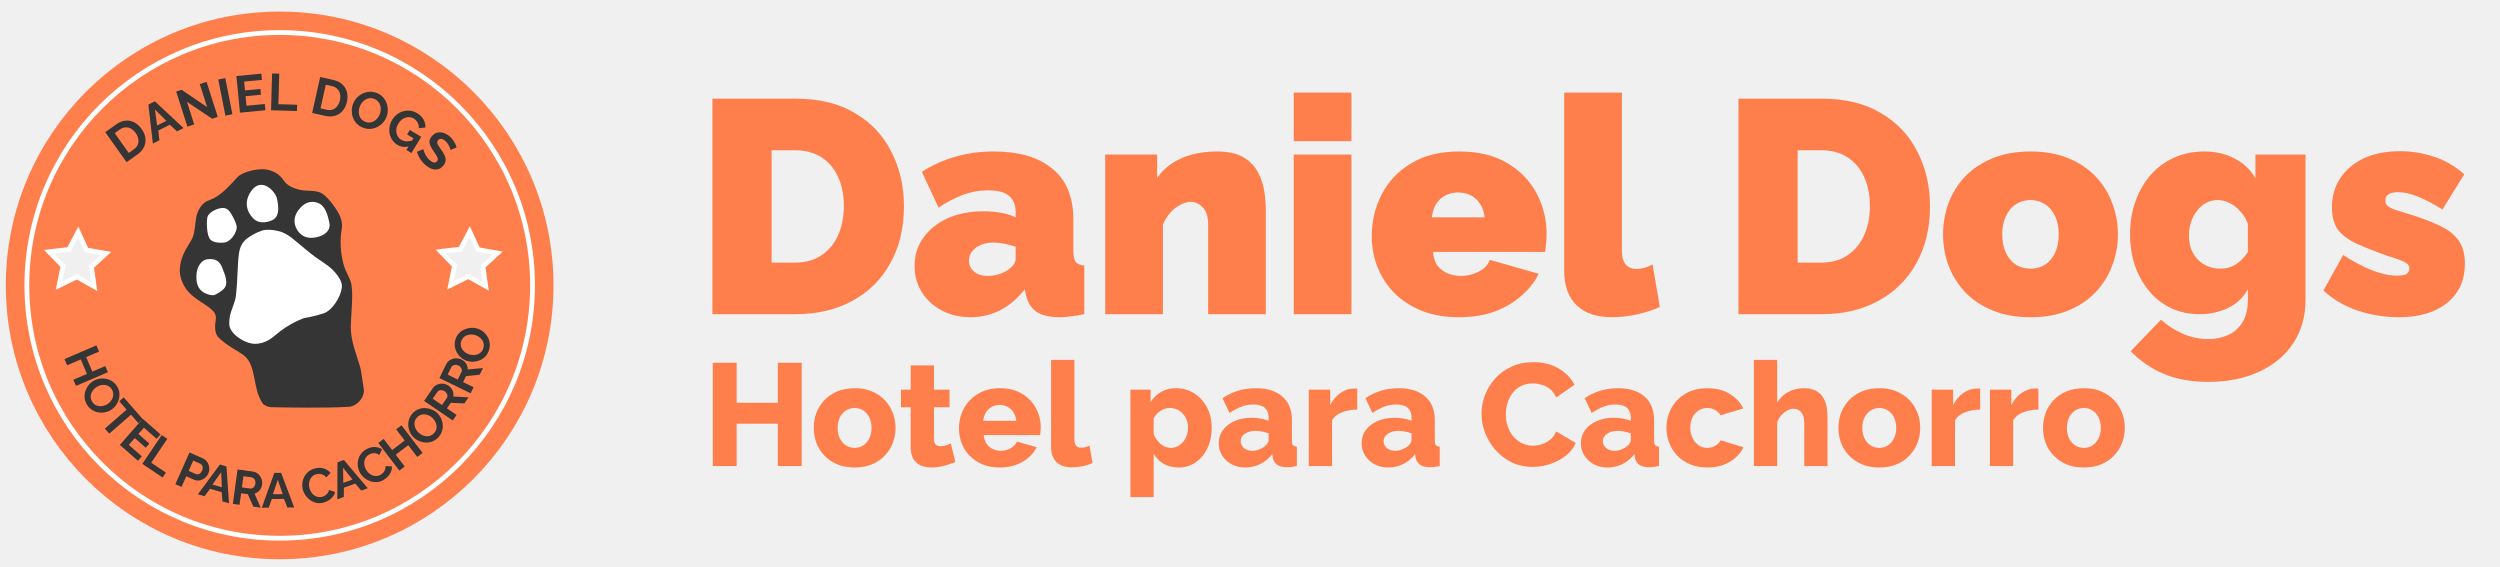
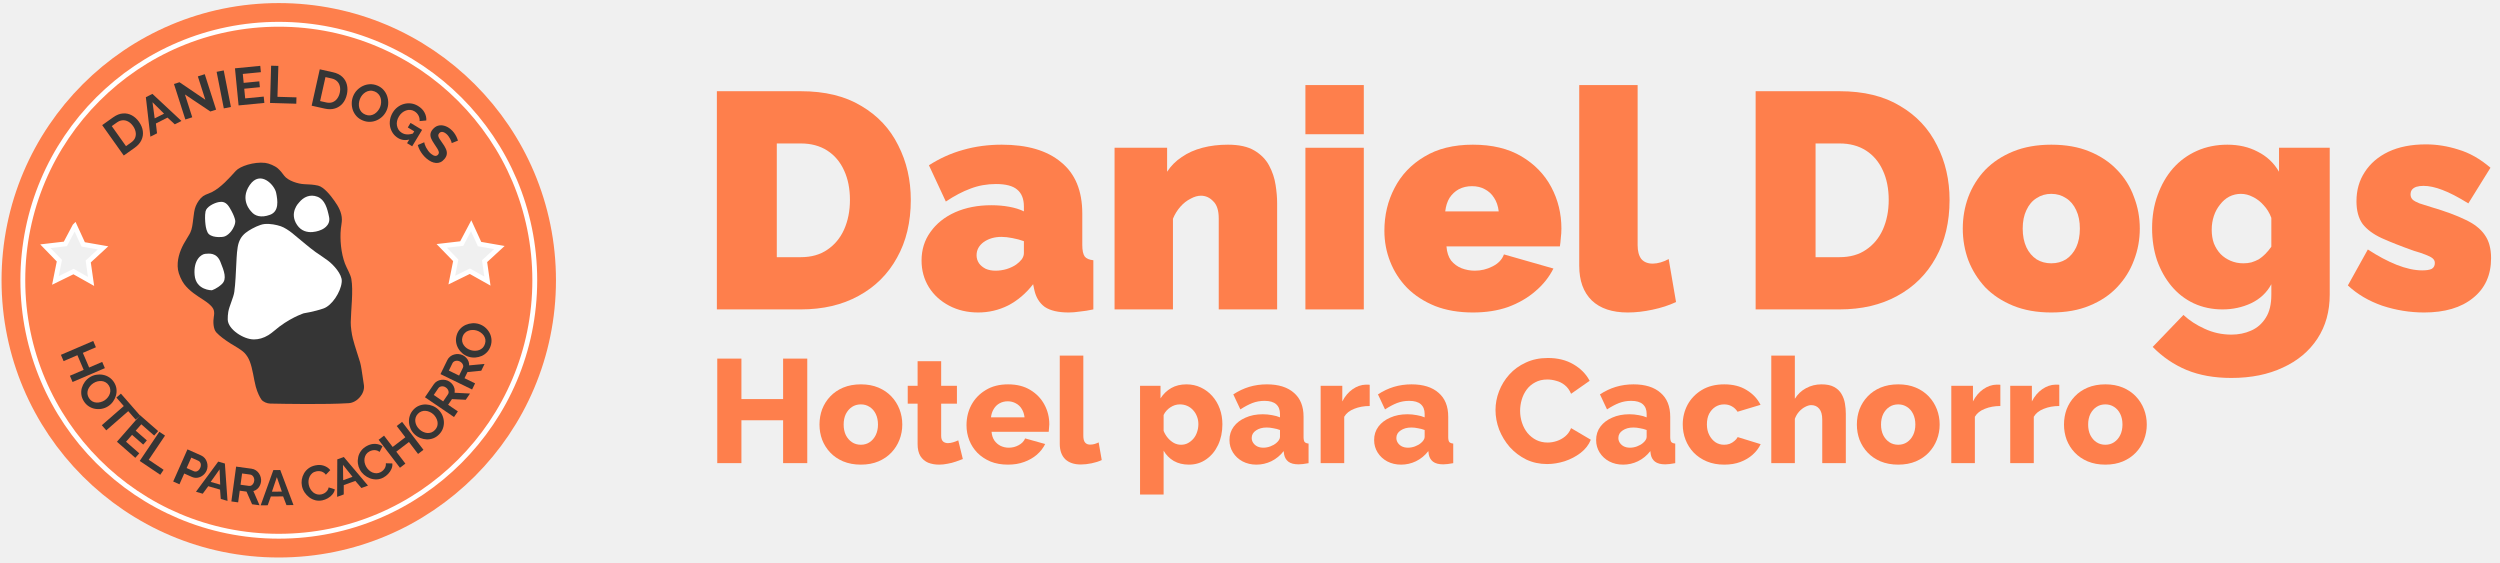
- <svg xmlns="http://www.w3.org/2000/svg" width="265" height="60" version="1.1" viewBox="0 0 72.019 16.306" xml:space="preserve" id="svg86">
+ <svg xmlns="http://www.w3.org/2000/svg" width="1000" height="225" version="1.1" viewBox="0 0 271.769 61.148" xml:space="preserve" id="svg86">
  <defs id="defs90" />
-   <circle cx="8.056" cy="8.222" r="7.302" fill="none" stroke="#fe7f4c" stroke-width="1.173" id="circle4" />
-   <path d="M 8.057,0.937 A 7.284,7.284 0 0 0 0.774,8.221 7.284,7.284 0 0 0 8.057,15.505 7.284,7.284 0 0 0 15.341,8.221 7.284,7.284 0 0 0 8.057,0.937 Z M 13.531,6.671 13.77,7.191 14.334,7.29 13.913,7.678 13.993,8.245 13.494,7.964 12.98,8.216 13.092,7.655 12.694,7.243 13.263,7.177 13.531,6.671 Z M 2.252,6.68 2.491,7.201 3.056,7.299 2.634,7.687 2.715,8.255 2.216,7.974 1.701,8.226 1.814,7.664 1.415,7.253 1.984,7.187 2.252,6.68 Z" fill="#fe7f4c" stroke="#ffffff" stroke-width="0.138" id="path6" />
-   <g transform="matrix(-0.09649599,-0.1164853,0.1164853,-0.09649599,4.476301,34.50027)" fill="#353535" stroke-width="3.882" style="white-space:pre" aria-label="DANIEL DOGS" id="g28">
+   <circle cx="30.303" cy="30.469" r="27.895" fill="none" stroke="#fe7f4c" stroke-width="4.48" id="circle4" />
+   <path d="M 30.308,2.639 A 27.827,27.827 0 0 0 2.481,30.466 27.827,27.827 0 0 0 30.308,58.293 27.827,27.827 0 0 0 58.134,30.466 27.827,27.827 0 0 0 30.308,2.639 Z m 20.91,21.903 0.913,1.989 2.156,0.376 -1.61,1.483 0.309,2.167 -1.908,-1.073 -1.965,0.963 0.431,-2.146 -1.524,-1.571 2.174,-0.253 1.024,-1.935 z m -43.087,0.036 0.913,1.989 2.156,0.376 -1.61,1.483 0.309,2.167 L 7.99,29.521 6.025,30.484 6.456,28.338 4.932,26.767 7.106,26.513 8.13,24.579 Z" fill="#fe7f4c" stroke="#ffffff" stroke-width="0.527" id="path6" />
+   <g transform="matrix(-0.3686482,-0.4450143,0.4450143,-0.3686482,16.62645,130.8607)" fill="#353535" stroke-width="3.882" style="white-space:pre" aria-label="DANIEL DOGS" id="g28">
    <path d="m 155.36,121.57 6.994,0.522 -0.19,2.541 q -0.085,1.143 -0.616,1.876 -0.52,0.734 -1.347,1.058 -0.817,0.325 -1.782,0.253 -1.064,-0.08 -1.82,-0.562 -0.756,-0.482 -1.132,-1.293 -0.376,-0.801 -0.297,-1.855 z m 3.162,4.882 q 0.68,0.051 1.21,-0.157 0.54,-0.207 0.861,-0.649 0.33,-0.441 0.379,-1.101 l 0.088,-1.182 -4.61,-0.344 -0.088,1.182 q -0.05,0.67 0.211,1.155 0.271,0.486 0.775,0.761 0.514,0.286 1.173,0.335 z" id="path8" />
    <path d="m 161.16,131.77 -0.307,1.348 -7.41,0.958 0.311,-1.368 1.849,-0.248 0.543,-2.389 -1.562,-1.014 0.311,-1.368 z m -4.567,0.663 3.037,-0.302 -2.599,-1.624 z" id="path10" />
    <path d="m 156.86,137.76 -4.18,-1.679 0.508,-1.265 6.508,2.614 -0.405,1.008 -5.641,1.641 4.28,1.719 -0.508,1.265 -6.499,-2.61 0.423,-1.054 z" id="path12" />
    <path d="m 150.18,141.72 6.163,3.346 -0.65,1.198 -6.163,-3.346 z" id="path14" />
    <path d="m 147.1,148.92 -0.99,-0.669 2.728,-4.034 5.81,3.928 -2.678,3.961 -0.99,-0.669 1.914,-2.831 -1.399,-0.946 -1.654,2.447 -0.916,-0.62 1.654,-2.447 -1.514,-1.024 z" id="path16" />
    <path d="m 145.42,149.07 5.27,4.627 -0.899,1.024 -4.372,-3.839 -2.359,2.687 -0.898,-0.789 z" id="path18" />
    <path d="m 140.03,154.77 4.298,5.542 -2.014,1.562 q -0.905,0.702 -1.805,0.8 -0.893,0.105 -1.688,-0.291 -0.789,-0.388 -1.382,-1.153 -0.654,-0.843 -0.802,-1.728 -0.149,-0.885 0.202,-1.706 0.342,-0.816 1.178,-1.463 z m -1.506,5.618 q 0.418,0.539 0.928,0.793 0.516,0.262 1.058,0.204 0.548,-0.05 1.071,-0.456 l 0.937,-0.726 -2.833,-3.653 -0.937,0.726 q -0.531,0.412 -0.716,0.93 -0.179,0.526 -0.046,1.085 0.132,0.573 0.537,1.096 z" id="path20" />
    <path d="m 131.72,160.42 q 0.677,-0.368 1.374,-0.41 0.688,-0.037 1.328,0.188 0.636,0.239 1.155,0.676 0.524,0.446 0.845,1.036 0.335,0.616 0.412,1.294 0.073,0.691 -0.09,1.343 -0.167,0.664 -0.576,1.214 -0.413,0.563 -1.073,0.922 -0.668,0.364 -1.361,0.392 -0.702,0.033 -1.338,-0.205 -0.636,-0.239 -1.155,-0.676 -0.519,-0.437 -0.84,-1.027 -0.331,-0.607 -0.412,-1.294 -0.077,-0.678 0.09,-1.343 0.163,-0.651 0.581,-1.205 0.41,-0.549 1.06,-0.903 z m 3.488,2.15 q -0.217,-0.399 -0.542,-0.706 -0.325,-0.307 -0.711,-0.479 -0.39,-0.159 -0.814,-0.153 -0.428,0.019 -0.853,0.251 -0.434,0.236 -0.678,0.594 -0.239,0.366 -0.304,0.784 -0.06,0.426 0.025,0.852 0.082,0.439 0.285,0.812 0.217,0.399 0.546,0.693 0.325,0.307 0.715,0.466 0.386,0.172 0.814,0.153 0.424,-0.006 0.841,-0.233 0.442,-0.241 0.682,-0.607 0.235,-0.353 0.3,-0.771 0.065,-0.418 -0.012,-0.848 -0.086,-0.426 -0.293,-0.807 z" id="path22" />
    <path d="m 124.98,163.4 q 0.644,-0.224 1.313,-0.165 0.66,0.063 1.258,0.367 0.592,0.317 1.049,0.848 0.457,0.531 0.708,1.249 0.237,0.681 0.203,1.362 -0.031,0.691 -0.31,1.301 -0.279,0.61 -0.775,1.076 -0.497,0.466 -1.187,0.707 -0.933,0.325 -1.735,0.155 -0.808,-0.158 -1.372,-0.693 l 0.713,-1.044 q 0.424,0.406 0.972,0.508 0.539,0.105 1.07,-0.08 0.42,-0.146 0.703,-0.444 0.283,-0.298 0.428,-0.693 0.144,-0.396 0.145,-0.845 -0.009,-0.447 -0.165,-0.894 -0.166,-0.476 -0.446,-0.828 -0.289,-0.349 -0.654,-0.556 -0.375,-0.204 -0.791,-0.258 -0.413,-0.044 -0.842,0.105 -0.504,0.176 -0.87,0.596 -0.375,0.424 -0.601,1.067 l -0.442,-1.268 q 0.518,-1.185 1.628,-1.572 z m -0.972,3.153 1.334,-0.465 0.329,0.942 -2.397,0.836 -1.187,-3.404 1.063,-0.371 z" id="path24" />
    <path d="m 117.8,170.57 q 0.081,0.055 0.287,0.136 0.197,0.083 0.479,0.14 0.273,0.059 0.588,0.079 0.317,0.03 0.628,-0.029 0.543,-0.103 0.786,-0.361 0.233,-0.255 0.163,-0.624 -0.053,-0.281 -0.26,-0.413 -0.206,-0.132 -0.578,-0.182 -0.371,-0.05 -0.921,-0.086 -0.711,-0.036 -1.252,-0.184 -0.549,-0.137 -0.885,-0.475 -0.344,-0.327 -0.464,-0.957 -0.105,-0.553 0.023,-0.99 0.13,-0.427 0.443,-0.738 0.313,-0.311 0.747,-0.514 0.436,-0.194 0.95,-0.291 0.514,-0.098 1.049,-0.089 0.535,0.009 1.047,0.112 0.514,0.113 0.966,0.319 l -0.372,1.267 q -0.104,-0.071 -0.355,-0.174 -0.249,-0.093 -0.597,-0.178 -0.346,-0.075 -0.743,-0.1 -0.397,-0.025 -0.785,0.049 -0.543,0.103 -0.79,0.341 -0.246,0.238 -0.182,0.578 0.059,0.311 0.316,0.443 0.256,0.132 0.678,0.183 0.424,0.06 0.997,0.112 0.685,0.061 1.164,0.201 0.481,0.15 0.761,0.459 0.28,0.309 0.38,0.833 0.135,0.708 -0.105,1.247 -0.247,0.55 -0.774,0.901 -0.525,0.361 -1.223,0.494 -0.485,0.092 -0.932,0.067 -0.457,-0.024 -0.869,-0.126 -0.412,-0.103 -0.751,-0.249 z" id="path26" />
  </g>
-   <g transform="matrix(-0.1352016,0.0455109,-0.0455109,-0.1352016,47.45872,14.93641)" fill="#353535" stroke-width="3.882" style="white-space:pre" aria-label="HOTEL PARA CACHORRO" id="g64">
+   <g transform="matrix(-0.5165169,0.1738674,-0.1738674,-0.5165169,180.8342,56.12002)" fill="#353535" stroke-width="3.882" style="white-space:pre" aria-label="HOTEL PARA CACHORRO" id="g64">
    <path d="m 285.22,127.18 6.99,-0.565 0.109,1.349 -2.983,0.241 0.256,3.17 2.983,-0.241 0.11,1.359 -6.99,0.565 -0.11,-1.359 2.826,-0.228 -0.256,-3.17 -2.826,0.228 z" id="path30" />
    <path d="m 291.3,122.24 q 0.186,0.748 0.05,1.433 -0.138,0.675 -0.517,1.238 -0.391,0.555 -0.945,0.947 -0.564,0.394 -1.216,0.556 -0.681,0.169 -1.356,0.072 -0.687,-0.104 -1.276,-0.426 -0.601,-0.329 -1.029,-0.864 -0.44,-0.542 -0.621,-1.271 -0.183,-0.738 -0.036,-1.416 0.145,-0.687 0.536,-1.242 0.391,-0.555 0.945,-0.947 0.554,-0.392 1.206,-0.554 0.671,-0.167 1.356,-0.072 0.675,0.097 1.276,0.426 0.589,0.322 1.019,0.866 0.428,0.535 0.607,1.254 z m -2.961,2.832 q 0.441,-0.11 0.82,-0.346 0.379,-0.237 0.643,-0.567 0.252,-0.337 0.353,-0.749 0.089,-0.419 -0.027,-0.889 -0.119,-0.479 -0.404,-0.806 -0.294,-0.324 -0.682,-0.492 -0.397,-0.166 -0.831,-0.191 -0.446,-0.032 -0.858,0.07 -0.441,0.109 -0.808,0.353 -0.379,0.237 -0.631,0.574 -0.264,0.33 -0.353,0.749 -0.101,0.412 0.013,0.872 0.121,0.489 0.416,0.813 0.282,0.317 0.67,0.485 0.388,0.168 0.824,0.203 0.434,0.025 0.855,-0.08 z" id="path32" />
    <path d="m 282.68,115.49 0.859,2.071 5.374,-2.229 0.518,1.25 -5.374,2.229 0.859,2.071 -1.104,0.458 -2.237,-5.392 z" id="path34" />
    <path d="m 284.14,108.89 1.033,-0.601 2.45,4.208 -6.061,3.529 -2.406,-4.131 1.033,-0.601 1.72,2.954 1.46,-0.85 -1.486,-2.552 0.956,-0.557 1.486,2.552 1.579,-0.92 z" id="path36" />
    <path d="m 284.54,107.42 -5.568,4.264 -0.829,-1.082 4.619,-3.538 -2.174,-2.839 0.949,-0.727 z" id="path38" />
    <path d="m 279.52,101.4 -4.741,5.168 -2.191,-2.01 q -0.357,-0.327 -0.522,-0.747 -0.165,-0.419 -0.156,-0.867 0.001,-0.454 0.158,-0.874 0.157,-0.419 0.45,-0.74 0.401,-0.437 0.965,-0.643 0.564,-0.206 1.148,-0.126 0.584,0.08 1.071,0.527 l 1.223,1.122 1.589,-1.732 z m -3.402,1.692 -1.165,-1.068 q -0.182,-0.167 -0.421,-0.199 -0.239,-0.032 -0.5,0.077 -0.268,0.116 -0.495,0.364 -0.247,0.269 -0.319,0.552 -0.079,0.276 -0.006,0.518 0.066,0.235 0.248,0.402 l 1.121,1.028 z" id="path40" />
    <path d="m 269.74,102.3 -1.136,-0.788 1.88,-7.232 1.152,0.8 -0.461,1.808 2.013,1.397 1.524,-1.07 1.152,0.8 z m 1.092,-4.484 -0.855,2.93 2.478,-1.804 z" id="path42" />
    <path d="m 269.79,93.932 -3.114,6.284 -2.779,-1.377 q -0.434,-0.215 -0.709,-0.572 -0.284,-0.361 -0.4,-0.794 -0.125,-0.437 -0.083,-0.879 0.034,-0.446 0.227,-0.836 0.197,-0.398 0.523,-0.7 0.313,-0.297 0.705,-0.444 0.393,-0.147 0.812,-0.127 l -0.263,-3.074 1.345,0.667 0.248,2.747 1.221,0.605 1.044,-2.107 z m -2.796,2.572 -1.531,-0.759 q -0.23,-0.114 -0.473,-0.069 -0.247,0.054 -0.467,0.231 -0.22,0.177 -0.361,0.461 -0.149,0.301 -0.135,0.584 0.01,0.292 0.139,0.521 0.12,0.225 0.341,0.335 l 1.478,0.732 z" id="path44" />
    <path d="m 259.86,97.189 -1.314,-0.43 -0.27,-7.467 1.333,0.436 0.076,1.864 2.328,0.762 1.154,-1.462 1.333,0.436 z m -0.238,-4.609 0.02,3.052 1.857,-2.438 z" id="path46" />
    <path d="m 255.47,92.34 q -0.076,0.638 -0.374,1.219 -0.309,0.59 -0.81,1.038 -0.502,0.458 -1.175,0.676 -0.674,0.228 -1.488,0.131 -0.961,-0.114 -1.607,-0.619 -0.656,-0.506 -0.919,-1.223 l 1.125,-0.592 q 0.13,0.413 0.387,0.673 0.256,0.269 0.57,0.396 0.312,0.137 0.626,0.174 0.51,0.061 0.917,-0.1 0.397,-0.162 0.692,-0.465 0.295,-0.303 0.471,-0.7 0.167,-0.398 0.216,-0.81 0.055,-0.461 -0.041,-0.91 -0.097,-0.439 -0.322,-0.804 -0.236,-0.356 -0.586,-0.597 -0.36,-0.232 -0.812,-0.286 -0.324,-0.039 -0.67,0.03 -0.346,0.068 -0.659,0.27 -0.312,0.202 -0.514,0.556 l -1.032,-0.769 q 0.268,-0.495 0.782,-0.802 0.504,-0.308 1.105,-0.426 0.601,-0.118 1.17,-0.05 0.745,0.089 1.327,0.466 0.581,0.387 0.971,0.951 0.38,0.572 0.559,1.24 0.168,0.677 0.09,1.334 z" id="path48" />
    <path d="m 247.09,95.145 -1.383,0.034 -2.751,-6.947 1.402,-0.035 0.695,1.732 2.449,-0.061 0.599,-1.764 1.402,-0.035 z m -1.766,-4.264 1.039,2.869 0.936,-2.918 z" id="path50" />
    <path d="m 243.47,91.767 q 0.108,0.633 -0.012,1.275 -0.129,0.653 -0.481,1.225 -0.351,0.581 -0.934,0.982 -0.581,0.41 -1.389,0.549 -0.954,0.164 -1.717,-0.137 -0.773,-0.298 -1.229,-0.912 l 0.91,-0.888 q 0.242,0.359 0.563,0.535 0.322,0.185 0.659,0.218 0.338,0.042 0.65,-0.011 0.506,-0.087 0.851,-0.356 0.335,-0.268 0.531,-0.642 0.196,-0.374 0.253,-0.805 0.047,-0.429 -0.023,-0.838 -0.079,-0.458 -0.298,-0.861 -0.218,-0.394 -0.537,-0.68 -0.328,-0.275 -0.731,-0.406 -0.411,-0.12 -0.859,-0.043 -0.321,0.055 -0.634,0.219 -0.313,0.164 -0.555,0.446 -0.242,0.282 -0.335,0.679 l -1.209,-0.444 q 0.116,-0.551 0.522,-0.991 0.396,-0.439 0.939,-0.722 0.543,-0.283 1.107,-0.38 0.74,-0.127 1.405,0.07 0.667,0.206 1.201,0.636 0.527,0.441 0.888,1.03 0.354,0.601 0.465,1.253 z" id="path52" />
    <path d="m 232.45,98.109 -2.256,-6.641 1.281,-0.435 0.963,2.834 3.012,-1.023 -0.963,-2.834 1.291,-0.438 2.256,6.641 -1.291,0.438 -0.912,-2.684 -3.012,1.023 0.912,2.684 z" id="path54" />
    <path d="m 226.18,93.425 q 0.679,-0.364 1.376,-0.402 0.688,-0.033 1.327,0.196 0.635,0.242 1.151,0.682 0.521,0.449 0.839,1.041 0.332,0.618 0.405,1.296 0.069,0.692 -0.098,1.342 -0.171,0.663 -0.583,1.21 -0.417,0.56 -1.078,0.915 -0.67,0.36 -1.363,0.384 -0.702,0.029 -1.336,-0.213 -0.635,-0.242 -1.151,-0.682 -0.517,-0.44 -0.834,-1.032 -0.327,-0.609 -0.405,-1.296 -0.073,-0.678 0.098,-1.342 0.167,-0.65 0.588,-1.202 0.413,-0.547 1.065,-0.897 z m 3.475,2.17 q -0.215,-0.4 -0.538,-0.709 -0.323,-0.309 -0.708,-0.483 -0.389,-0.161 -0.813,-0.157 -0.428,0.017 -0.855,0.246 -0.435,0.234 -0.681,0.59 -0.241,0.365 -0.309,0.782 -0.063,0.426 0.02,0.852 0.079,0.44 0.28,0.814 0.215,0.4 0.542,0.696 0.323,0.309 0.712,0.47 0.385,0.174 0.813,0.157 0.424,-0.004 0.842,-0.228 0.444,-0.238 0.685,-0.603 0.237,-0.352 0.305,-0.769 0.067,-0.417 -0.007,-0.848 -0.083,-0.426 -0.289,-0.809 z" id="path56" />
    <path d="m 222.33,95.719 4.235,5.59 -2.472,1.873 q -0.386,0.292 -0.828,0.379 -0.45,0.093 -0.889,0.004 -0.447,-0.083 -0.823,-0.318 -0.384,-0.229 -0.647,-0.576 -0.268,-0.354 -0.393,-0.78 -0.126,-0.412 -0.083,-0.829 0.043,-0.417 0.249,-0.784 l -2.868,-1.136 1.197,-0.907 2.569,1.003 1.087,-0.823 -1.42,-1.874 z m 1.055,3.65 -1.362,1.032 q -0.205,0.155 -0.273,0.392 -0.062,0.245 -10e-4,0.522 0.061,0.276 0.251,0.528 0.203,0.268 0.462,0.381 0.265,0.121 0.528,0.108 0.255,-0.007 0.452,-0.156 l 1.315,-0.996 z" id="path58" />
    <path d="m 217.16,99.774 4.995,4.922 -2.177,2.209 q -0.34,0.345 -0.765,0.495 -0.432,0.157 -0.879,0.132 -0.454,-0.018 -0.861,-0.196 -0.413,-0.172 -0.723,-0.477 -0.317,-0.312 -0.501,-0.716 -0.184,-0.39 -0.202,-0.809 -0.017,-0.419 0.134,-0.811 l -3.002,-0.711 1.054,-1.069 2.687,0.623 0.957,-0.971 -1.675,-1.65 z m 1.569,3.46 -1.199,1.217 q -0.18,0.183 -0.213,0.428 -0.026,0.252 0.074,0.516 0.1,0.265 0.325,0.487 0.239,0.236 0.512,0.311 0.28,0.082 0.538,0.031 0.251,-0.044 0.424,-0.22 l 1.158,-1.175 z" id="path60" />
    <path d="m 210.84,106.88 q 0.45,-0.625 1.06,-0.966 0.604,-0.332 1.278,-0.407 0.677,-0.061 1.334,0.108 0.665,0.174 1.211,0.567 0.569,0.41 0.933,0.987 0.365,0.591 0.501,1.249 0.138,0.671 0.007,1.343 -0.129,0.686 -0.567,1.296 -0.444,0.617 -1.056,0.944 -0.618,0.334 -1.294,0.395 -0.677,0.061 -1.334,-0.108 -0.657,-0.169 -1.203,-0.561 -0.561,-0.404 -0.933,-0.987 -0.363,-0.578 -0.501,-1.249 -0.136,-0.657 0.001,-1.338 0.131,-0.672 0.563,-1.274 z m 4.075,0.425 q -0.369,-0.265 -0.794,-0.401 -0.426,-0.136 -0.848,-0.123 -0.42,0.026 -0.8,0.215 -0.377,0.203 -0.66,0.596 -0.288,0.401 -0.353,0.829 -0.057,0.434 0.066,0.838 0.131,0.41 0.392,0.757 0.264,0.36 0.609,0.608 0.369,0.265 0.792,0.387 0.426,0.136 0.846,0.11 0.423,-0.012 0.8,-0.216 0.38,-0.189 0.656,-0.574 0.294,-0.409 0.351,-0.843 0.059,-0.42 -0.064,-0.825 -0.123,-0.405 -0.379,-0.759 -0.262,-0.346 -0.615,-0.6 z" id="path62" />
  </g>
-   <g transform="matrix(0.1331189,0,0,0.1331189,-6.802819,-7.803407)" id="g80">
+   <g transform="matrix(0.5085604,0,0,0.5085604,-26.46369,-30.75398)" id="g80">
    <path d="m 107.9,145.86 c -0.373,-0.555 -0.821,-1.422 -1.184,-2.718 -0.207,-0.74 -0.423,-1.969 -0.573,-2.723 -0.425,-2.128 -0.833,-3.478 -1.877,-4.539 -0.699,-0.71 -2.153,-1.476 -2.995,-2.014 -1.173,-0.749 -2.282,-1.566 -3.001,-2.344 -0.66,-0.715 -0.706,-2.355 -0.53,-3.332 0.086,-0.476 0.125,-0.956 -0.009,-1.429 -0.237,-0.833 -1.478,-1.711 -2.216,-2.191 -1.359,-0.884 -2.969,-1.859 -4.114,-3.375 -0.557,-0.738 -1.18,-2.135 -1.318,-3.049 -0.304,-2.014 0.383,-3.97 1.202,-5.503 0.313,-0.587 0.91,-1.49 1.231,-2.073 0.091,-0.164 0.169,-0.316 0.236,-0.46 0.665,-1.425 0.51,-4.139 1.133,-5.588 0.367,-0.856 0.891,-1.633 1.576,-2.133 0.455,-0.332 1.355,-0.588 1.859,-0.843 1.926,-0.976 3.754,-3.027 5.114,-4.541 0.905,-1.008 3.898,-1.989 6.28,-1.717 0.822,0.094 2.09,0.636 2.714,1.179 0.562,0.49 0.968,1.05 1.357,1.564 0.804,1.065 2.932,1.756 4.288,1.81 0.977,0.039 2.033,0.086 2.95,0.307 1.29,0.311 2.702,2.137 3.489,3.246 0.846,1.193 1.591,2.468 1.606,4.017 0.005,0.536 -0.164,1.397 -0.219,1.931 -0.236,2.308 0.035,5.237 0.875,7.473 0.345,0.918 1.191,2.304 1.361,3.266 0.454,2.572 -0.079,6.558 -0.125,9.271 -0.017,0.982 0.21,2.564 0.456,3.515 0.46,1.776 1.143,3.687 1.544,5.056 0.23,0.784 0.393,2.104 0.521,2.913 0.096,0.608 0.209,1.304 0.299,1.993 0.232,1.784 -1.46,3.71 -3.252,3.824 -4.816,0.305 -13.669,0.153 -16.8,0.086 -0.626,-0.013 -1.529,-0.36 -1.877,-0.879 z" fill="#353535" id="path66" />
    <g fill="#ffffff" id="g78">
      <path d="m 97.31,122.52 c 0,0 -3.388,0.032 -3.673,-3.262 -0.285,-3.293 1.457,-4.465 2.28,-4.528 0.823,-0.063 2.407,-0.317 3.23,1.71 0.823,2.027 1.425,3.673 0.348,4.718 -1.077,1.045 -2.185,1.362 -2.185,1.362 z" id="path68" />
      <path d="m 95.964,108.49 c -0.094,-0.813 -0.162,-1.929 0.007,-2.827 0.184,-0.976 1.809,-1.811 2.841,-1.996 0.712,-0.127 1.321,-0.035 1.909,0.64 0.279,0.321 0.621,0.926 0.82,1.302 0.417,0.788 0.665,1.432 0.767,1.957 0.134,0.69 -0.407,1.784 -0.858,2.342 -0.347,0.428 -0.783,0.845 -1.297,1.068 -0.364,0.158 -1.022,0.187 -1.422,0.174 -0.764,-0.025 -1.52,-0.173 -2.035,-0.62 -0.457,-0.397 -0.662,-1.429 -0.733,-2.04 z" id="path70" />
      <path d="m 105.77,105.72 c 0,0 -2.597,-2.438 -0.348,-5.7 2.248,-3.262 5.288,-0.032 5.637,1.647 0.348,1.678 0.665,3.99 -1.298,4.718 -1.963,0.728 -3.293,0.222 -3.99,-0.665 z" id="path72" />
      <path d="m 115.96,103.76 c 0,0 -2.217,2.153 -0.412,4.813 1.805,2.66 5.193,1.013 5.193,1.013 0,0 2.027,-0.792 1.647,-2.692 -0.38,-1.9 -0.918,-3.768 -2.502,-4.37 -1.583,-0.602 -2.977,0.063 -3.927,1.235 z" id="path74" />
      <path d="m 116.93,127.45 c 0,0 2.259,-0.349 4.246,-1.037 1.849,-0.641 3.67,-3.526 3.89,-5.534 0.011,-0.102 0.019,-0.204 0.024,-0.305 0.066,-1.481 -1.727,-3.465 -2.941,-4.383 -0.878,-0.663 -1.77,-1.218 -2.645,-1.835 -0.593,-0.418 -1.508,-1.159 -2.068,-1.621 -1.046,-0.863 -2.148,-1.788 -2.972,-2.461 -0.606,-0.494 -1.668,-1.196 -2.409,-1.441 -0.945,-0.312 -2.234,-0.582 -3.461,-0.474 -1.02,0.089 -2.537,0.874 -3.407,1.427 -0.962,0.611 -1.695,1.312 -2.12,2.58 -0.366,1.093 -0.442,2.986 -0.5,4.14 -0.11,2.179 -0.203,4.61 -0.447,6.363 -0.171,1.227 -1.098,3.071 -1.291,4.295 -0.081,0.515 -0.125,1.069 -0.114,1.615 0.043,2.088 3.404,4.27 5.616,4.247 0.984,-0.01 2.012,-0.261 3.105,-0.935 0.692,-0.427 1.677,-1.317 2.328,-1.806 1.527,-1.147 2.969,-1.899 3.94,-2.339 0.666,-0.302 1.228,-0.496 1.228,-0.496 z" id="path76" />
    </g>
  </g>
-   <g aria-label="Daniel Dogs" id="text1149" style="font-weight:900;font-size:156.619px;font-family:Raleway;-inkscape-font-specification:'Raleway Heavy';fill:#fe7f4c;stroke-width:15.676" transform="matrix(0.05583612,0,0,0.05583612,3.817436,0.837419)">
+   <g aria-label="Daniel Dogs" id="text1149" style="font-weight:900;font-size:156.619px;font-family:Raleway;-inkscape-font-specification:'Raleway Heavy';fill:#fe7f4c;stroke-width:15.676" transform="matrix(0.2133133,0,0,0.2133133,14.10936,2.25697)">
    <path d="M 299.185,147.101 V 35.901 h 42.757 q 18.481,0 30.854,7.518 12.53,7.361 18.794,20.047 6.421,12.53 6.421,27.878 0,16.915 -7.048,29.444 -6.891,12.53 -19.577,19.421 -12.53,6.891 -29.444,6.891 z m 67.816,-55.756 q 0,-8.614 -2.976,-15.035 -2.976,-6.578 -8.614,-10.18 -5.638,-3.602 -13.469,-3.602 H 329.726 v 57.949 h 12.216 q 7.988,0 13.469,-3.759 5.638,-3.759 8.614,-10.337 2.976,-6.735 2.976,-15.035 z" id="path1532" />
    <path d="m 403.493,122.198 q 0,-8.301 4.542,-14.566 4.542,-6.421 12.53,-10.024 8.144,-3.602 18.481,-3.602 4.855,0 9.084,0.783 4.385,0.783 7.518,2.349 V 94.633 q 0,-5.795 -3.446,-8.614 -3.289,-2.819 -10.807,-2.819 -6.891,0 -12.999,2.349 -5.952,2.193 -12.53,6.578 l -8.614,-18.481 q 8.301,-5.325 17.385,-7.831 9.241,-2.663 19.734,-2.663 19.577,0 30.227,8.927 10.807,8.771 10.807,26.155 v 15.975 q 0,4.229 1.253,5.952 1.253,1.566 4.385,1.879 v 25.059 q -3.602,0.783 -6.891,1.096 -3.132,0.47 -5.638,0.47 -7.988,0 -12.216,-2.819 -4.072,-2.976 -5.325,-8.614 l -0.626,-2.976 q -5.482,7.048 -12.686,10.807 -7.204,3.602 -15.349,3.602 -8.144,0 -14.722,-3.446 -6.578,-3.446 -10.337,-9.397 -3.759,-6.108 -3.759,-13.626 z m 48.239,2.036 q 1.723,-1.253 2.819,-2.663 1.096,-1.566 1.096,-3.132 v -6.108 q -2.506,-0.94 -5.795,-1.566 -3.132,-0.626 -5.638,-0.626 -5.325,0 -9.084,2.663 -3.602,2.663 -3.602,6.735 0,2.193 1.253,4.072 1.253,1.723 3.446,2.819 2.193,0.94 5.012,0.94 2.663,0 5.482,-0.783 2.976,-0.94 5.012,-2.349 z" id="path1534" />
    <path d="m 584.702,147.101 h -29.758 v -46.359 q 0,-6.108 -2.819,-8.771 -2.663,-2.819 -6.265,-2.819 -2.506,0 -5.325,1.566 -2.819,1.41 -5.168,4.072 -2.349,2.663 -3.759,6.108 v 46.203 H 501.85 V 64.719 h 26.782 v 12.216 q 2.976,-4.542 7.518,-7.518 4.542,-3.132 10.493,-4.699 5.952,-1.566 12.999,-1.566 8.457,0 13.469,2.976 5.012,2.976 7.518,7.674 2.506,4.699 3.289,9.867 0.783,5.012 0.783,9.241 z" id="path1536" />
    <path d="M 599.111,147.101 V 64.719 h 29.758 v 82.382 z m 0,-89.273 V 32.769 h 29.758 v 25.059 z" id="path1538" />
    <path d="m 684.468,148.667 q -10.807,0 -19.264,-3.289 -8.457,-3.446 -14.252,-9.241 -5.638,-5.795 -8.614,-13.313 -2.976,-7.518 -2.976,-15.819 0,-11.903 5.168,-21.77 5.168,-10.024 15.192,-15.975 10.024,-6.108 24.746,-6.108 14.722,0 24.746,5.952 10.024,5.952 15.192,15.662 5.168,9.71 5.168,21.144 0,2.349 -0.313,4.855 -0.157,2.349 -0.47,4.229 h -57.792 q 0.313,4.385 2.349,7.204 2.193,2.663 5.325,3.915 3.289,1.253 6.735,1.253 4.855,0 9.084,-2.193 4.385,-2.193 5.795,-6.108 l 25.216,7.204 q -3.289,6.578 -9.241,11.59 -5.795,5.012 -13.782,7.988 -7.988,2.819 -18.011,2.819 z M 670.372,97.139 h 27.252 q -0.47,-4.072 -2.349,-6.891 -1.723,-2.819 -4.699,-4.385 -2.819,-1.566 -6.578,-1.566 -3.759,0 -6.735,1.566 -2.819,1.566 -4.699,4.385 -1.723,2.819 -2.193,6.891 z" id="path1540" />
    <path d="m 738.658,32.769 h 29.758 v 81.598 q 0,4.542 1.879,7.048 2.036,2.349 5.795,2.349 1.879,0 4.072,-0.626 2.193,-0.626 4.072,-1.723 l 3.759,21.927 q -5.325,2.506 -12.06,3.915 -6.578,1.41 -12.53,1.41 -11.903,0 -18.324,-6.108 -6.421,-6.265 -6.421,-17.698 z" id="path1542" />
    <path d="M 828.557,147.101 V 35.901 h 42.757 q 18.481,0 30.854,7.518 12.53,7.361 18.794,20.047 6.421,12.53 6.421,27.878 0,16.915 -7.048,29.444 -6.891,12.53 -19.577,19.421 -12.53,6.891 -29.444,6.891 z m 67.816,-55.756 q 0,-8.614 -2.976,-15.035 -2.976,-6.578 -8.614,-10.18 -5.638,-3.602 -13.469,-3.602 h -12.216 v 57.949 h 12.216 q 7.988,0 13.469,-3.759 5.638,-3.759 8.614,-10.337 2.976,-6.735 2.976,-15.035 z" id="path1544" />
    <path d="m 979.224,148.667 q -10.963,0 -19.421,-3.446 -8.457,-3.446 -14.252,-9.397 -5.638,-6.108 -8.614,-13.782 -2.819,-7.674 -2.819,-16.132 0,-8.457 2.819,-16.132 2.976,-7.831 8.614,-13.782 5.795,-5.952 14.252,-9.397 8.457,-3.446 19.421,-3.446 11.12,0 19.421,3.446 8.457,3.446 14.096,9.397 5.795,5.952 8.614,13.782 2.976,7.674 2.976,16.132 0,8.457 -2.976,16.132 -2.819,7.674 -8.614,13.782 -5.638,5.952 -14.096,9.397 -8.301,3.446 -19.421,3.446 z m -14.566,-42.757 q 0,5.482 1.879,9.554 1.879,3.915 5.168,6.108 3.289,2.036 7.518,2.036 4.229,0 7.518,-2.036 3.289,-2.193 5.168,-6.108 1.879,-4.072 1.879,-9.554 0,-5.482 -1.879,-9.397 -1.879,-4.072 -5.168,-6.108 -3.289,-2.193 -7.518,-2.193 -4.229,0 -7.518,2.193 -3.289,2.036 -5.168,6.108 -1.879,3.915 -1.879,9.397 z" id="path1546" />
    <path d="m 1066.461,147.101 q -7.987,0 -14.722,-3.132 -6.578,-3.132 -11.277,-8.771 -4.699,-5.638 -7.361,-13.156 -2.506,-7.518 -2.506,-16.288 0,-9.241 2.819,-16.915 2.819,-7.831 7.831,-13.626 5.168,-5.795 12.216,-8.927 7.048,-3.132 15.505,-3.132 8.771,0 15.505,3.602 6.891,3.446 10.807,10.18 V 64.719 h 25.842 V 139.583 q 0,12.843 -6.265,22.397 -6.265,9.554 -17.541,14.722 -11.277,5.325 -26.312,5.325 -12.999,0 -22.866,-4.072 -9.71,-4.072 -17.228,-11.746 l 15.662,-16.288 q 4.542,4.229 10.807,7.048 6.421,2.976 13.626,2.976 5.482,0 10.024,-2.036 4.699,-2.036 7.518,-6.578 2.819,-4.385 2.819,-11.746 v -5.325 q -3.446,6.421 -10.337,9.71 -6.735,3.132 -14.566,3.132 z m 10.65,-23.493 q 2.193,0 4.072,-0.47 2.036,-0.626 3.759,-1.566 1.723,-1.096 3.289,-2.663 1.723,-1.723 3.132,-3.759 v -14.722 q -1.41,-3.759 -3.916,-6.421 -2.506,-2.819 -5.482,-4.229 -2.976,-1.566 -6.108,-1.566 -3.132,0 -5.952,1.41 -2.663,1.41 -4.699,4.072 -2.036,2.506 -3.132,5.795 -1.096,3.289 -1.096,7.048 0,3.759 1.096,6.891 1.253,3.132 3.446,5.482 2.193,2.193 5.168,3.446 2.976,1.253 6.421,1.253 z" id="path1548" />
    <path d="m 1169.203,148.667 q -10.807,0 -21.3,-3.446 -10.337,-3.602 -17.541,-10.337 l 10.18,-18.324 q 7.674,5.012 14.722,7.831 7.205,2.819 12.999,2.819 3.289,0 4.855,-0.783 1.566,-0.94 1.566,-2.976 0,-1.41 -1.096,-2.349 -1.096,-0.94 -3.602,-1.879 -2.349,-0.94 -6.108,-2.036 -9.71,-3.446 -16.288,-6.421 -6.421,-2.976 -9.71,-7.204 -3.132,-4.385 -3.132,-11.59 0,-8.457 4.229,-14.879 4.229,-6.578 12.06,-10.337 7.988,-3.759 19.108,-3.759 8.301,0 16.602,2.663 8.457,2.506 16.288,9.241 l -11.277,18.168 q -7.831,-4.855 -13.313,-6.891 -5.325,-2.036 -9.554,-2.036 -2.036,0 -3.602,0.47 -1.409,0.47 -2.193,1.41 -0.783,0.94 -0.783,2.506 0,1.566 1.096,2.663 1.096,0.94 3.446,1.879 2.349,0.783 5.952,1.879 10.65,3.132 17.385,6.421 6.735,3.132 9.867,7.674 3.289,4.542 3.289,11.903 0,12.999 -9.241,20.36 -9.084,7.361 -24.902,7.361 z" id="path1550" />
    <g aria-label="Hotel para Cachorro" id="text1602" style="font-size:73.802px;stroke-width:7.387" transform="matrix(1.017214,0,0,1.017214,-5.153447,2.445217)">
      <path d="M 344.474,166.836 V 219.235 H 332.371 V 197.759 H 311.485 v 21.476 h -12.104 v -52.4 h 12.104 v 20.296 h 20.886 v -20.296 z" style="font-weight:800;-inkscape-font-specification:'Raleway Ultra-Bold'" id="path1604" />
      <path d="m 371.338,219.973 q -4.945,0 -8.856,-1.624 -3.838,-1.624 -6.495,-4.428 -2.657,-2.804 -4.059,-6.421 -1.328,-3.616 -1.328,-7.602 0,-4.059 1.328,-7.675 1.402,-3.616 4.059,-6.421 2.657,-2.804 6.495,-4.428 3.912,-1.624 8.856,-1.624 4.945,0 8.782,1.624 3.838,1.624 6.495,4.428 2.657,2.804 4.059,6.421 1.402,3.616 1.402,7.675 0,3.985 -1.402,7.602 -1.402,3.616 -4.059,6.421 -2.657,2.804 -6.495,4.428 -3.838,1.624 -8.782,1.624 z m -8.635,-20.074 q 0,3.026 1.107,5.314 1.181,2.288 3.1,3.543 1.919,1.255 4.428,1.255 2.435,0 4.354,-1.255 1.993,-1.328 3.1,-3.616 1.107,-2.288 1.107,-5.24 0,-3.026 -1.107,-5.314 -1.107,-2.288 -3.1,-3.543 -1.919,-1.255 -4.354,-1.255 -2.509,0 -4.428,1.255 -1.919,1.255 -3.1,3.543 -1.107,2.288 -1.107,5.314 z" style="font-weight:800;-inkscape-font-specification:'Raleway Ultra-Bold'" id="path1606" />
      <path d="m 422.409,217.169 q -1.624,0.664 -3.616,1.328 -1.919,0.664 -4.059,1.033 -2.14,0.443 -4.207,0.443 -2.952,0 -5.461,-0.959 -2.435,-1.033 -3.912,-3.321 -1.402,-2.288 -1.402,-6.052 v -20.222 h -4.945 v -8.93 h 4.945 v -12.325 h 11.808 v 12.325 h 7.897 v 8.93 h -7.897 v 16.163 q 0,1.919 0.959,2.804 0.959,0.812 2.435,0.812 1.255,0 2.657,-0.443 1.476,-0.443 2.509,-0.959 z" style="font-weight:800;-inkscape-font-specification:'Raleway Ultra-Bold'" id="path1608" />
      <path d="m 445.067,219.973 q -4.945,0 -8.782,-1.55 -3.838,-1.624 -6.568,-4.354 -2.657,-2.731 -4.059,-6.273 -1.402,-3.616 -1.402,-7.528 0,-5.609 2.435,-10.185 2.509,-4.65 7.159,-7.454 4.65,-2.878 11.218,-2.878 6.568,0 11.144,2.804 4.65,2.804 7.085,7.38 2.435,4.502 2.435,9.816 0,1.033 -0.148,2.066 -0.074,0.959 -0.148,1.697 H 436.801 q 0.221,2.583 1.402,4.354 1.255,1.771 3.174,2.731 1.919,0.886 4.059,0.886 2.657,0 4.945,-1.255 2.362,-1.255 3.247,-3.395 l 10.037,2.804 q -1.476,3.026 -4.207,5.388 -2.657,2.288 -6.347,3.616 -3.616,1.328 -8.044,1.328 z m -8.561,-23.691 h 16.827 q -0.295,-2.435 -1.402,-4.207 -1.107,-1.845 -2.952,-2.804 -1.845,-1.033 -4.059,-1.033 -2.288,0 -4.133,1.033 -1.771,0.959 -2.878,2.804 -1.107,1.771 -1.402,4.207 z" style="font-weight:800;-inkscape-font-specification:'Raleway Ultra-Bold'" id="path1610" />
      <path d="m 470.971,165.36 h 11.808 v 40.075 q 0,2.435 0.886,3.469 0.886,1.033 2.509,1.033 1.107,0 2.214,-0.295 1.181,-0.369 2.066,-0.812 l 1.55,8.856 q -2.214,1.033 -5.092,1.624 -2.878,0.59 -5.388,0.59 -5.019,0 -7.823,-2.657 -2.731,-2.731 -2.731,-7.675 z" style="font-weight:800;-inkscape-font-specification:'Raleway Ultra-Bold'" id="path1612" />
      <path d="m 535.696,219.973 q -4.354,0 -7.602,-1.845 -3.247,-1.919 -5.092,-5.166 v 21.993 h -11.808 v -54.466 H 521.452 v 6.273 q 2.14,-3.321 5.388,-5.166 3.247,-1.845 7.602,-1.845 3.912,0 7.159,1.55 3.321,1.55 5.757,4.281 2.435,2.731 3.764,6.347 1.328,3.616 1.328,7.823 0,5.757 -2.14,10.332 -2.14,4.576 -5.978,7.233 -3.764,2.657 -8.635,2.657 z m -3.985,-9.963 q 1.919,0 3.469,-0.812 1.624,-0.886 2.804,-2.288 1.181,-1.402 1.771,-3.247 0.664,-1.919 0.664,-3.985 0,-2.14 -0.738,-3.912 -0.664,-1.771 -1.919,-3.1 -1.255,-1.402 -2.952,-2.14 -1.697,-0.738 -3.69,-0.738 -1.181,0 -2.435,0.369 -1.181,0.369 -2.288,1.107 -1.033,0.664 -1.919,1.624 -0.886,0.959 -1.476,2.214 v 7.971 q 0.812,1.993 2.14,3.543 1.328,1.55 3.026,2.509 1.697,0.886 3.543,0.886 z" style="font-weight:800;-inkscape-font-specification:'Raleway Ultra-Bold'" id="path1614" />
      <path d="m 555.991,207.648 q 0,-3.838 2.14,-6.716 2.14,-2.878 5.904,-4.502 3.764,-1.697 8.635,-1.697 2.362,0 4.65,0.443 2.288,0.369 3.985,1.107 v -1.697 q 0,-3.174 -1.919,-4.871 -1.919,-1.697 -5.83,-1.697 -3.247,0 -6.126,1.107 -2.804,1.107 -5.978,3.174 l -3.543,-7.528 q 3.838,-2.509 7.971,-3.764 4.207,-1.255 8.856,-1.255 8.709,0 13.506,4.207 4.871,4.133 4.871,12.03 v 10.111 q 0,1.771 0.517,2.509 0.59,0.664 1.993,0.812 v 9.816 q -1.476,0.295 -2.804,0.443 -1.255,0.148 -2.214,0.148 -3.321,0 -5.092,-1.328 -1.697,-1.328 -2.14,-3.616 l -0.221,-1.697 q -2.583,3.321 -6.199,5.092 -3.543,1.697 -7.454,1.697 -3.838,0 -6.937,-1.624 -3.026,-1.624 -4.797,-4.428 -1.771,-2.804 -1.771,-6.273 z m 23.469,1.476 q 0.812,-0.664 1.328,-1.476 0.517,-0.812 0.517,-1.55 v -3.469 q -1.476,-0.59 -3.321,-0.886 -1.771,-0.369 -3.321,-0.369 -3.247,0 -5.388,1.476 -2.14,1.402 -2.14,3.764 0,1.328 0.738,2.435 0.738,1.107 1.993,1.771 1.328,0.664 3.1,0.664 1.771,0 3.543,-0.664 1.771,-0.664 2.952,-1.697 z" style="font-weight:800;-inkscape-font-specification:'Raleway Ultra-Bold'" id="path1616" />
      <path d="m 626.251,190.6 q -4.281,0 -7.749,1.402 -3.469,1.328 -5.019,3.985 v 23.248 h -11.808 v -38.746 h 10.849 v 7.823 q 1.993,-3.912 5.166,-6.126 3.174,-2.214 6.642,-2.288 0.812,0 1.181,0 0.443,0 0.738,0.074 z" style="font-weight:800;-inkscape-font-specification:'Raleway Ultra-Bold'" id="path1618" />
      <path d="m 628.465,207.648 q 0,-3.838 2.14,-6.716 2.14,-2.878 5.904,-4.502 3.764,-1.697 8.635,-1.697 2.362,0 4.65,0.443 2.288,0.369 3.985,1.107 v -1.697 q 0,-3.174 -1.919,-4.871 -1.919,-1.697 -5.83,-1.697 -3.247,0 -6.126,1.107 -2.804,1.107 -5.978,3.174 l -3.543,-7.528 q 3.838,-2.509 7.971,-3.764 4.207,-1.255 8.856,-1.255 8.709,0 13.506,4.207 4.871,4.133 4.871,12.03 v 10.111 q 0,1.771 0.517,2.509 0.59,0.664 1.993,0.812 v 9.816 q -1.476,0.295 -2.804,0.443 -1.255,0.148 -2.214,0.148 -3.321,0 -5.092,-1.328 -1.697,-1.328 -2.14,-3.616 l -0.221,-1.697 q -2.583,3.321 -6.199,5.092 -3.543,1.697 -7.454,1.697 -3.838,0 -6.937,-1.624 -3.026,-1.624 -4.797,-4.428 -1.771,-2.804 -1.771,-6.273 z m 23.469,1.476 q 0.812,-0.664 1.328,-1.476 0.517,-0.812 0.517,-1.55 v -3.469 q -1.476,-0.59 -3.321,-0.886 -1.771,-0.369 -3.321,-0.369 -3.247,0 -5.388,1.476 -2.14,1.402 -2.14,3.764 0,1.328 0.738,2.435 0.738,1.107 1.993,1.771 1.328,0.664 3.1,0.664 1.771,0 3.543,-0.664 1.771,-0.664 2.952,-1.697 z" style="font-weight:800;-inkscape-font-specification:'Raleway Ultra-Bold'" id="path1620" />
      <path d="m 689.278,192.593 q 0,-4.797 1.771,-9.373 1.771,-4.65 5.166,-8.413 3.395,-3.764 8.266,-5.978 4.871,-2.288 11.07,-2.288 7.38,0 12.768,3.173 5.461,3.174 8.118,8.266 l -9.299,6.495 q -1.181,-2.804 -3.174,-4.354 -1.919,-1.55 -4.281,-2.14 -2.288,-0.664 -4.428,-0.664 -3.469,0 -6.052,1.402 -2.583,1.328 -4.281,3.616 -1.697,2.288 -2.509,5.092 -0.812,2.804 -0.812,5.609 0,3.1 0.959,5.978 0.959,2.878 2.731,5.092 1.845,2.214 4.428,3.543 2.583,1.255 5.683,1.255 2.214,0 4.502,-0.738 2.288,-0.738 4.207,-2.288 1.993,-1.624 3.026,-4.207 l 9.89,5.83 q -1.55,3.838 -5.092,6.568 -3.543,2.731 -8.044,4.207 -4.428,1.402 -8.782,1.402 -5.683,0 -10.48,-2.288 -4.723,-2.362 -8.192,-6.199 -3.395,-3.912 -5.314,-8.709 -1.845,-4.871 -1.845,-9.89 z" style="font-weight:800;-inkscape-font-specification:'Raleway Ultra-Bold'" id="path1622" />
      <path d="m 739.685,207.648 q 0,-3.838 2.14,-6.716 2.14,-2.878 5.904,-4.502 3.764,-1.697 8.635,-1.697 2.362,0 4.65,0.443 2.288,0.369 3.985,1.107 v -1.697 q 0,-3.174 -1.919,-4.871 -1.919,-1.697 -5.83,-1.697 -3.247,0 -6.126,1.107 -2.804,1.107 -5.978,3.174 l -3.543,-7.528 q 3.838,-2.509 7.971,-3.764 4.207,-1.255 8.856,-1.255 8.709,0 13.506,4.207 4.871,4.133 4.871,12.03 v 10.111 q 0,1.771 0.517,2.509 0.59,0.664 1.993,0.812 v 9.816 q -1.476,0.295 -2.804,0.443 -1.255,0.148 -2.214,0.148 -3.321,0 -5.092,-1.328 -1.697,-1.328 -2.14,-3.616 l -0.221,-1.697 q -2.583,3.321 -6.199,5.092 -3.543,1.697 -7.454,1.697 -3.838,0 -6.937,-1.624 -3.026,-1.624 -4.797,-4.428 -1.771,-2.804 -1.771,-6.273 z m 23.469,1.476 q 0.812,-0.664 1.328,-1.476 0.517,-0.812 0.517,-1.55 v -3.469 q -1.476,-0.59 -3.321,-0.886 -1.771,-0.369 -3.321,-0.369 -3.247,0 -5.388,1.476 -2.14,1.402 -2.14,3.764 0,1.328 0.738,2.435 0.738,1.107 1.993,1.771 1.328,0.664 3.1,0.664 1.771,0 3.543,-0.664 1.771,-0.664 2.952,-1.697 z" style="font-weight:800;-inkscape-font-specification:'Raleway Ultra-Bold'" id="path1624" />
      <path d="m 803.893,219.973 q -4.945,0 -8.782,-1.624 -3.838,-1.624 -6.568,-4.428 -2.657,-2.804 -4.059,-6.421 -1.402,-3.616 -1.402,-7.675 0,-5.314 2.435,-9.89 2.509,-4.576 7.159,-7.38 4.65,-2.804 11.218,-2.804 6.642,0 11.218,2.878 4.65,2.804 6.937,7.38 l -11.513,3.469 q -1.107,-1.771 -2.878,-2.731 -1.697,-0.959 -3.838,-0.959 -2.435,0 -4.428,1.255 -1.919,1.255 -3.1,3.469 -1.107,2.214 -1.107,5.314 0,3.026 1.181,5.314 1.181,2.288 3.1,3.616 1.919,1.255 4.354,1.255 1.476,0 2.731,-0.443 1.328,-0.517 2.362,-1.402 1.107,-0.886 1.697,-1.993 l 11.513,3.543 q -1.402,2.952 -4.059,5.314 -2.583,2.288 -6.126,3.616 -3.543,1.328 -8.044,1.328 z" style="font-weight:800;-inkscape-font-specification:'Raleway Ultra-Bold'" id="path1626" />
      <path d="m 864.78,219.235 h -11.808 v -21.772 q 0,-3.764 -1.55,-5.535 -1.476,-1.771 -3.985,-1.771 -1.328,0 -3.026,0.886 -1.624,0.812 -3.026,2.362 -1.402,1.55 -2.14,3.616 v 22.214 h -11.808 v -53.876 h 11.808 v 21.624 q 2.14,-3.469 5.609,-5.314 3.543,-1.919 7.749,-1.919 3.985,0 6.347,1.328 2.435,1.328 3.69,3.543 1.255,2.14 1.697,4.723 0.443,2.583 0.443,5.092 z" style="font-weight:800;-inkscape-font-specification:'Raleway Ultra-Bold'" id="path1628" />
      <path d="m 891.054,219.973 q -4.945,0 -8.856,-1.624 -3.838,-1.624 -6.495,-4.428 -2.657,-2.804 -4.059,-6.421 -1.328,-3.616 -1.328,-7.602 0,-4.059 1.328,-7.675 1.402,-3.616 4.059,-6.421 2.657,-2.804 6.495,-4.428 3.912,-1.624 8.856,-1.624 4.945,0 8.782,1.624 3.838,1.624 6.495,4.428 2.657,2.804 4.059,6.421 1.402,3.616 1.402,7.675 0,3.985 -1.402,7.602 -1.402,3.616 -4.059,6.421 -2.657,2.804 -6.495,4.428 -3.838,1.624 -8.782,1.624 z m -8.635,-20.074 q 0,3.026 1.107,5.314 1.181,2.288 3.1,3.543 1.919,1.255 4.428,1.255 2.435,0 4.354,-1.255 1.993,-1.328 3.1,-3.616 1.107,-2.288 1.107,-5.24 0,-3.026 -1.107,-5.314 -1.107,-2.288 -3.1,-3.543 -1.919,-1.255 -4.354,-1.255 -2.509,0 -4.428,1.255 -1.919,1.255 -3.1,3.543 -1.107,2.288 -1.107,5.314 z" style="font-weight:800;-inkscape-font-specification:'Raleway Ultra-Bold'" id="path1630" />
      <path d="m 942.199,190.6 q -4.281,0 -7.749,1.402 -3.469,1.328 -5.019,3.985 v 23.248 h -11.808 v -38.746 h 10.849 v 7.823 q 1.993,-3.912 5.166,-6.126 3.174,-2.214 6.642,-2.288 0.812,0 1.181,0 0.443,0 0.738,0.074 z" style="font-weight:800;-inkscape-font-specification:'Raleway Ultra-Bold'" id="path1632" />
      <path d="m 971.72,190.6 q -4.281,0 -7.749,1.402 -3.469,1.328 -5.019,3.985 v 23.248 h -11.808 v -38.746 h 10.849 v 7.823 q 1.993,-3.912 5.166,-6.126 3.174,-2.214 6.642,-2.288 0.812,0 1.181,0 0.443,0 0.738,0.074 z" style="font-weight:800;-inkscape-font-specification:'Raleway Ultra-Bold'" id="path1634" />
      <path d="m 994.82,219.973 q -4.945,0 -8.856,-1.624 -3.838,-1.624 -6.495,-4.428 -2.657,-2.804 -4.059,-6.421 -1.328,-3.616 -1.328,-7.602 0,-4.059 1.328,-7.675 1.402,-3.616 4.059,-6.421 2.657,-2.804 6.495,-4.428 3.912,-1.624 8.856,-1.624 4.945,0 8.783,1.624 3.838,1.624 6.495,4.428 2.657,2.804 4.059,6.421 1.402,3.616 1.402,7.675 0,3.985 -1.402,7.602 -1.402,3.616 -4.059,6.421 -2.657,2.804 -6.495,4.428 -3.838,1.624 -8.783,1.624 z m -8.635,-20.074 q 0,3.026 1.107,5.314 1.181,2.288 3.1,3.543 1.919,1.255 4.428,1.255 2.435,0 4.354,-1.255 1.993,-1.328 3.1,-3.616 1.107,-2.288 1.107,-5.24 0,-3.026 -1.107,-5.314 -1.107,-2.288 -3.1,-3.543 -1.919,-1.255 -4.354,-1.255 -2.509,0 -4.428,1.255 -1.919,1.255 -3.1,3.543 -1.107,2.288 -1.107,5.314 z" style="font-weight:800;-inkscape-font-specification:'Raleway Ultra-Bold'" id="path1636" />
    </g>
  </g>
</svg>
